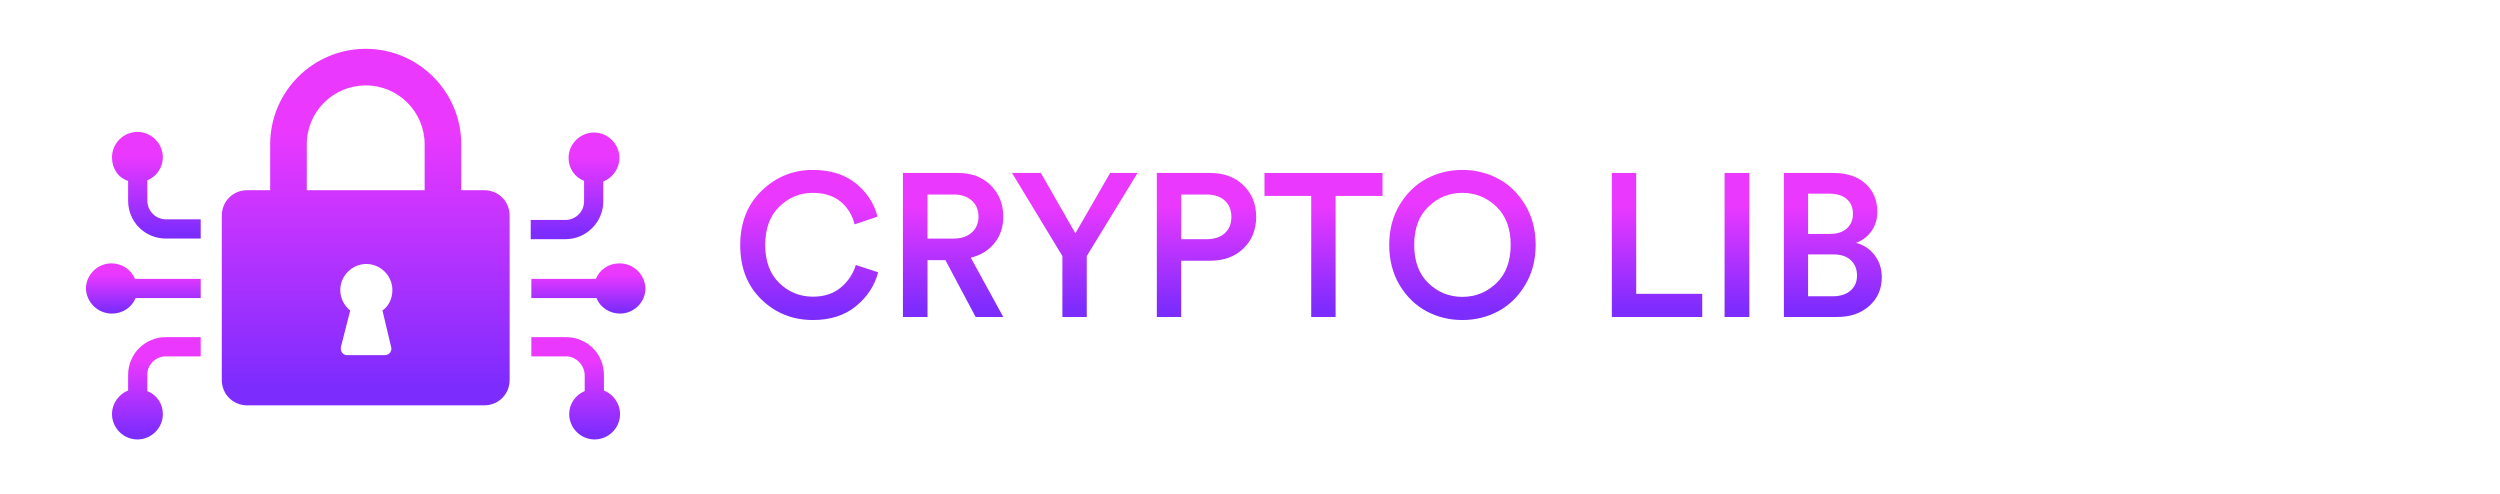
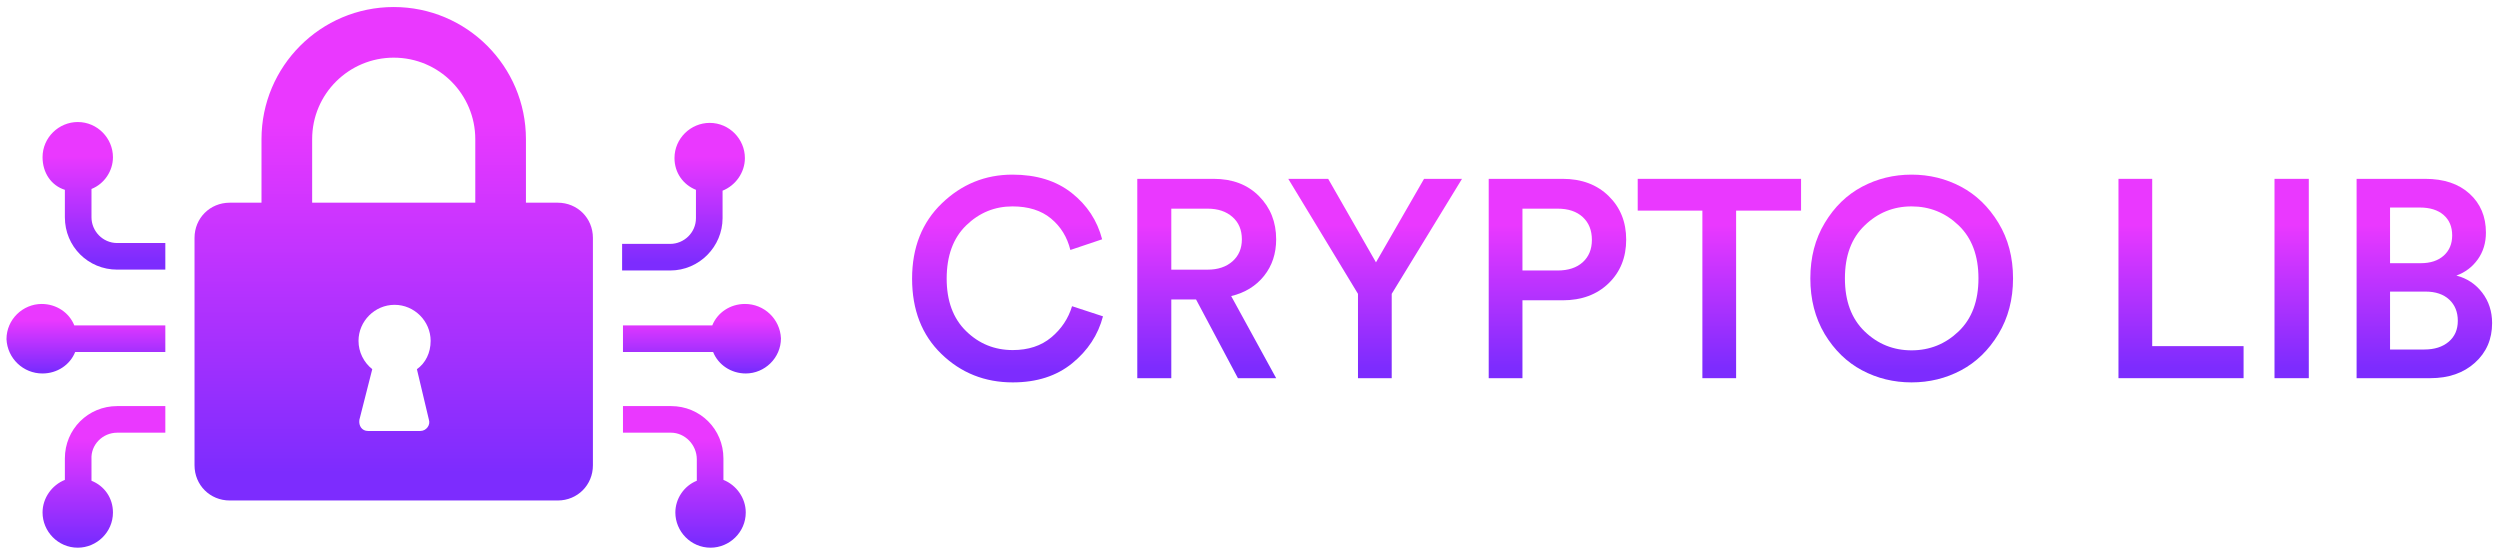
- <svg xmlns="http://www.w3.org/2000/svg" width="400px" height="79px" viewBox="0 0 400 79" version="1.1">
+ <svg xmlns="http://www.w3.org/2000/svg" width="289px" height="64px" viewBox="0 0 289 64" version="1.1">
  <defs>
    <linearGradient x1="50%" y1="23.091%" x2="50%" y2="94.501%" id="linearGradient-1">
      <stop stop-color="#EA38FF" offset="0%" />
      <stop stop-color="#7D2CFE" offset="100%" />
    </linearGradient>
    <linearGradient x1="50%" y1="23.091%" x2="50%" y2="94.501%" id="linearGradient-2">
      <stop stop-color="#EA38FF" offset="0%" />
      <stop stop-color="#7D2CFE" offset="100%" />
    </linearGradient>
    <linearGradient x1="50%" y1="23.091%" x2="50%" y2="94.501%" id="linearGradient-3">
      <stop stop-color="#EA38FF" offset="0%" />
      <stop stop-color="#7D2CFE" offset="100%" />
    </linearGradient>
    <linearGradient x1="50%" y1="23.091%" x2="50%" y2="94.501%" id="linearGradient-4">
      <stop stop-color="#EA38FF" offset="0%" />
      <stop stop-color="#7D2CFE" offset="100%" />
    </linearGradient>
    <linearGradient x1="50%" y1="23.091%" x2="50%" y2="94.501%" id="linearGradient-5">
      <stop stop-color="#EA38FF" offset="0%" />
      <stop stop-color="#7D2CFE" offset="100%" />
    </linearGradient>
    <linearGradient x1="50%" y1="23.091%" x2="50%" y2="94.501%" id="linearGradient-6">
      <stop stop-color="#EA38FF" offset="0%" />
      <stop stop-color="#7D2CFE" offset="100%" />
    </linearGradient>
    <linearGradient x1="50%" y1="23.091%" x2="50%" y2="94.501%" id="linearGradient-7">
      <stop stop-color="#EA38FF" offset="0%" />
      <stop stop-color="#7D2CFE" offset="100%" />
    </linearGradient>
    <linearGradient x1="50%" y1="23.091%" x2="50%" y2="94.501%" id="linearGradient-8">
      <stop stop-color="#EA38FF" offset="0%" />
      <stop stop-color="#7D2CFE" offset="100%" />
    </linearGradient>
    <linearGradient x1="50%" y1="23.091%" x2="50%" y2="94.501%" id="linearGradient-9">
      <stop stop-color="#EA38FF" offset="0%" />
      <stop stop-color="#7D2CFE" offset="100%" />
    </linearGradient>
    <linearGradient x1="50%" y1="23.091%" x2="50%" y2="94.501%" id="linearGradient-10">
      <stop stop-color="#EA38FF" offset="0%" />
      <stop stop-color="#7D2CFE" offset="100%" />
    </linearGradient>
    <linearGradient x1="50%" y1="23.091%" x2="50%" y2="94.501%" id="linearGradient-11">
      <stop stop-color="#EA38FF" offset="0%" />
      <stop stop-color="#7D2CFE" offset="100%" />
    </linearGradient>
    <linearGradient x1="50%" y1="23.091%" x2="50%" y2="94.501%" id="linearGradient-12">
      <stop stop-color="#EA38FF" offset="0%" />
      <stop stop-color="#7D2CFE" offset="100%" />
    </linearGradient>
    <linearGradient x1="50%" y1="23.091%" x2="50%" y2="94.501%" id="linearGradient-13">
      <stop stop-color="#EA38FF" offset="0%" />
      <stop stop-color="#7D2CFE" offset="100%" />
    </linearGradient>
    <linearGradient x1="50%" y1="23.091%" x2="50%" y2="94.501%" id="linearGradient-14">
      <stop stop-color="#EA38FF" offset="0%" />
      <stop stop-color="#7D2CFE" offset="100%" />
    </linearGradient>
  </defs>
  <g id="Crypto-Logos" stroke="none" stroke-width="1" fill="none" fill-rule="evenodd">
-     <g id="crypto-lib-small">
-       <polygon id="Path" points="0 0 400 0 400 78.125 0 78.125" />
-       <g id="CRYPTO-LIB-LOCK" transform="translate(13.75, 7.8125)" fill-rule="nonzero">
+     <g id="crypto-lib-small" transform="translate(0.75, 0.8125)" fill-rule="nonzero">
+       <g id="CRYPTO-LIB-LOCK">
        <path d="M6.749,21.131 L6.749,24.306 C6.749,27.679 9.429,30.357 12.804,30.357 L18.362,30.357 L18.362,27.282 L12.804,27.282 C11.116,27.282 9.826,25.893 9.826,24.306 L9.826,21.032 C11.315,20.437 12.308,18.949 12.308,17.361 C12.308,15.179 10.521,13.294 8.238,13.294 C6.055,13.294 4.169,15.079 4.169,17.361 C4.169,19.147 5.161,20.635 6.749,21.131" id="Path" fill="url(#linearGradient-1)" />
        <path d="M12.804,49.206 L18.362,49.206 L18.362,46.131 L12.804,46.131 C9.429,46.131 6.749,48.81 6.749,52.183 L6.749,54.663 C5.26,55.258 4.169,56.746 4.169,58.433 C4.169,60.615 5.955,62.5 8.238,62.5 C10.422,62.5 12.308,60.714 12.308,58.433 C12.308,56.746 11.315,55.357 9.826,54.762 L9.826,52.282 C9.727,50.595 11.116,49.206 12.804,49.206" id="Path" fill="url(#linearGradient-2)" />
        <path d="M4.169,42.361 C5.856,42.361 7.345,41.369 7.94,39.881 L18.362,39.881 L18.362,36.806 L7.841,36.806 C7.246,35.317 5.757,34.325 4.07,34.325 C1.886,34.326 1.68970858e-15,36.111 1.68970858e-15,38.393 C0.101,40.62 1.94,42.371 4.169,42.362" id="Path" fill="url(#linearGradient-3)" />
        <path d="M82.779,24.405 L82.779,21.23 C84.268,20.635 85.36,19.147 85.36,17.46 C85.36,15.278 83.573,13.393 81.29,13.393 C79.106,13.393 77.221,15.179 77.221,17.46 C77.221,19.147 78.213,20.536 79.702,21.131 L79.702,24.405 C79.702,26.091 78.312,27.381 76.724,27.381 L71.166,27.381 L71.166,30.456 L76.724,30.456 C80.099,30.456 82.779,27.679 82.779,24.405" id="Path" fill="url(#linearGradient-1)" />
        <path d="M79.801,52.282 L79.801,54.762 C78.312,55.357 77.32,56.845 77.32,58.433 C77.32,60.615 79.106,62.5 81.389,62.5 C83.573,62.5 85.459,60.714 85.459,58.433 C85.459,56.746 84.367,55.258 82.878,54.663 L82.878,52.183 C82.878,48.81 80.198,46.131 76.823,46.131 L71.265,46.131 L71.265,49.206 L76.823,49.206 C78.412,49.206 79.801,50.595 79.801,52.282" id="Path" fill="url(#linearGradient-2)" />
        <path d="M85.36,34.325 C83.672,34.325 82.183,35.317 81.588,36.806 L71.265,36.806 L71.265,39.881 L81.687,39.881 C82.283,41.369 83.771,42.361 85.459,42.361 C87.642,42.361 89.528,40.575 89.528,38.294 C89.427,36.067 87.588,34.316 85.36,34.325" id="Path" fill="url(#linearGradient-4)" />
        <path d="M25.806,57.044 L63.722,57.044 C66.005,57.044 67.791,55.258 67.791,52.976 L67.791,26.687 C67.791,24.405 66.005,22.619 63.722,22.619 L60.049,22.619 L60.049,15.278 C60.049,6.845 53.201,-3.37941716e-15 44.764,-3.37941716e-15 C36.327,-3.37941716e-15 29.479,6.845 29.479,15.278 L29.479,22.619 L25.806,22.619 C23.523,22.619 21.737,24.405 21.737,26.687 L21.737,52.976 C21.737,55.258 23.523,57.044 25.806,57.044 L25.806,57.044 Z M48.834,47.718 C49.032,48.313 48.536,49.008 47.841,49.008 L41.786,49.008 C41.092,49.008 40.695,48.413 40.794,47.718 L42.283,41.865 C41.29,41.071 40.695,39.881 40.695,38.591 C40.695,36.31 42.58,34.425 44.863,34.425 C47.146,34.425 49.032,36.31 49.032,38.591 C49.032,39.98 48.436,41.171 47.444,41.865 L48.834,47.718 Z M35.335,15.278 C35.335,10.02 39.603,5.853 44.764,5.853 C50.025,5.853 54.193,10.119 54.193,15.278 L54.193,22.619 L35.335,22.619 L35.335,15.278 L35.335,15.278 Z" id="Shape" fill="url(#linearGradient-5)" />
      </g>
-       <g id="CRYPTO-LIB-OUTLINES" transform="translate(118.4375, 27.1875)" fill-rule="nonzero">
+       <g id="CRYPTO-LIB-OUTLINES" transform="translate(104.6875, 19.375)">
        <path d="M11.635,24.017 C8.407,24.017 5.66,22.923 3.396,20.735 C1.132,18.547 0,15.643 0,12.025 C0,8.428 1.148,5.525 3.445,3.315 C5.742,1.105 8.461,0 11.602,0 C14.376,0 16.656,0.704 18.444,2.112 C20.231,3.521 21.407,5.308 21.97,7.475 L18.297,8.71 C17.929,7.215 17.182,6.002 16.055,5.07 C14.928,4.138 13.444,3.672 11.602,3.672 C9.544,3.672 7.762,4.404 6.256,5.866 C4.75,7.329 3.998,9.382 3.998,12.025 C3.998,14.603 4.745,16.624 6.24,18.086 C7.735,19.549 9.533,20.28 11.635,20.28 C13.433,20.28 14.918,19.793 16.087,18.817 C17.258,17.843 18.059,16.64 18.492,15.21 L22.067,16.38 C21.504,18.525 20.318,20.334 18.509,21.808 C16.7,23.281 14.408,24.017 11.635,24.017 Z" id="Path" fill="url(#linearGradient-6)" />
        <path d="M37.667,23.53 L32.825,14.43 L29.965,14.43 L29.965,23.53 L26.032,23.53 L26.032,0.487 L34.873,0.487 C37.039,0.487 38.783,1.154 40.105,2.486 C41.427,3.819 42.087,5.482 42.087,7.475 C42.087,9.122 41.622,10.53 40.69,11.7 C39.758,12.87 38.491,13.65 36.888,14.04 L42.087,23.53 L37.667,23.53 Z M29.965,10.985 L34.157,10.985 C35.349,10.985 36.308,10.665 37.034,10.026 C37.76,9.387 38.123,8.537 38.123,7.475 C38.123,6.392 37.76,5.53 37.034,4.891 C36.308,4.252 35.349,3.933 34.157,3.933 L29.965,3.933 L29.965,10.985 Z" id="Shape" fill="url(#linearGradient-7)" />
        <polygon id="Path" fill="url(#linearGradient-8)" points="51.545 13.78 43.485 0.487 48.1 0.487 53.625 10.14 59.182 0.487 63.57 0.487 55.445 13.78 55.445 23.53 51.545 23.53" />
        <path d="M70.558,11.082 L74.62,11.082 C75.855,11.082 76.825,10.763 77.529,10.124 C78.233,9.485 78.585,8.623 78.585,7.54 C78.585,6.435 78.233,5.558 77.529,4.907 C76.825,4.258 75.855,3.933 74.62,3.933 L70.558,3.933 L70.558,11.082 Z M75.205,14.527 L70.558,14.527 L70.558,23.53 L66.657,23.53 L66.657,0.487 L75.205,0.487 C77.393,0.487 79.165,1.148 80.519,2.47 C81.873,3.792 82.55,5.471 82.55,7.508 C82.55,9.566 81.873,11.25 80.519,12.561 C79.165,13.872 77.393,14.527 75.205,14.527 Z" id="Shape" fill="url(#linearGradient-9)" />
        <polygon id="Path" fill="url(#linearGradient-10)" points="102.765 4.16 95.257 4.16 95.257 23.53 91.358 23.53 91.358 4.16 83.882 4.16 83.882 0.487 102.765 0.487" />
        <path d="M110.11,5.883 C108.593,7.334 107.835,9.371 107.835,11.992 C107.835,14.614 108.593,16.656 110.11,18.119 C111.627,19.581 113.436,20.312 115.537,20.312 C117.639,20.312 119.454,19.581 120.981,18.119 C122.509,16.656 123.272,14.614 123.272,11.992 C123.272,9.371 122.509,7.329 120.981,5.866 C119.454,4.404 117.639,3.672 115.537,3.672 C113.436,3.672 111.627,4.409 110.11,5.883 Z M105.495,18.427 C104.39,16.564 103.838,14.419 103.838,11.992 C103.838,9.566 104.395,7.426 105.511,5.574 C106.627,3.721 108.062,2.329 109.817,1.397 C111.573,0.466 113.479,0 115.537,0 C117.596,0 119.502,0.466 121.257,1.397 C123.013,2.329 124.453,3.721 125.58,5.574 C126.707,7.426 127.27,9.566 127.27,11.992 C127.27,14.419 126.707,16.564 125.58,18.427 C124.453,20.291 123.013,21.688 121.257,22.62 C119.502,23.552 117.596,24.017 115.537,24.017 C113.479,24.017 111.573,23.552 109.817,22.62 C108.062,21.688 106.622,20.291 105.495,18.427 Z" id="Shape" fill="url(#linearGradient-11)" />
        <polygon id="Path" fill="url(#linearGradient-12)" points="153.92 23.53 139.458 23.53 139.458 0.487 143.357 0.487 143.357 19.825 153.92 19.825" />
        <polygon id="Path" fill="url(#linearGradient-13)" points="161.46 23.53 157.495 23.53 157.495 0.487 161.46 0.487" />
        <path d="M166.985,0.487 L174.915,0.487 C177.082,0.487 178.793,1.062 180.05,2.21 C181.307,3.358 181.935,4.853 181.935,6.695 C181.935,7.887 181.621,8.921 180.993,9.799 C180.364,10.676 179.541,11.299 178.523,11.668 C179.757,11.992 180.754,12.653 181.512,13.65 C182.271,14.647 182.65,15.817 182.65,17.16 C182.65,19.023 181.989,20.551 180.667,21.742 C179.346,22.934 177.623,23.53 175.5,23.53 L166.985,23.53 L166.985,0.487 Z M170.852,10.238 L174.395,10.238 C175.522,10.238 176.41,9.945 177.06,9.36 C177.71,8.775 178.035,7.995 178.035,7.02 C178.035,6.023 177.705,5.238 177.044,4.664 C176.383,4.09 175.468,3.803 174.298,3.803 L170.852,3.803 L170.852,10.238 Z M170.852,20.215 L174.817,20.215 C175.988,20.215 176.925,19.917 177.629,19.321 C178.333,18.725 178.685,17.918 178.685,16.9 C178.685,15.882 178.355,15.064 177.694,14.446 C177.033,13.829 176.118,13.52 174.947,13.52 L170.852,13.52 L170.852,20.215 Z" id="Shape" fill="url(#linearGradient-14)" />
      </g>
    </g>
  </g>
</svg>
